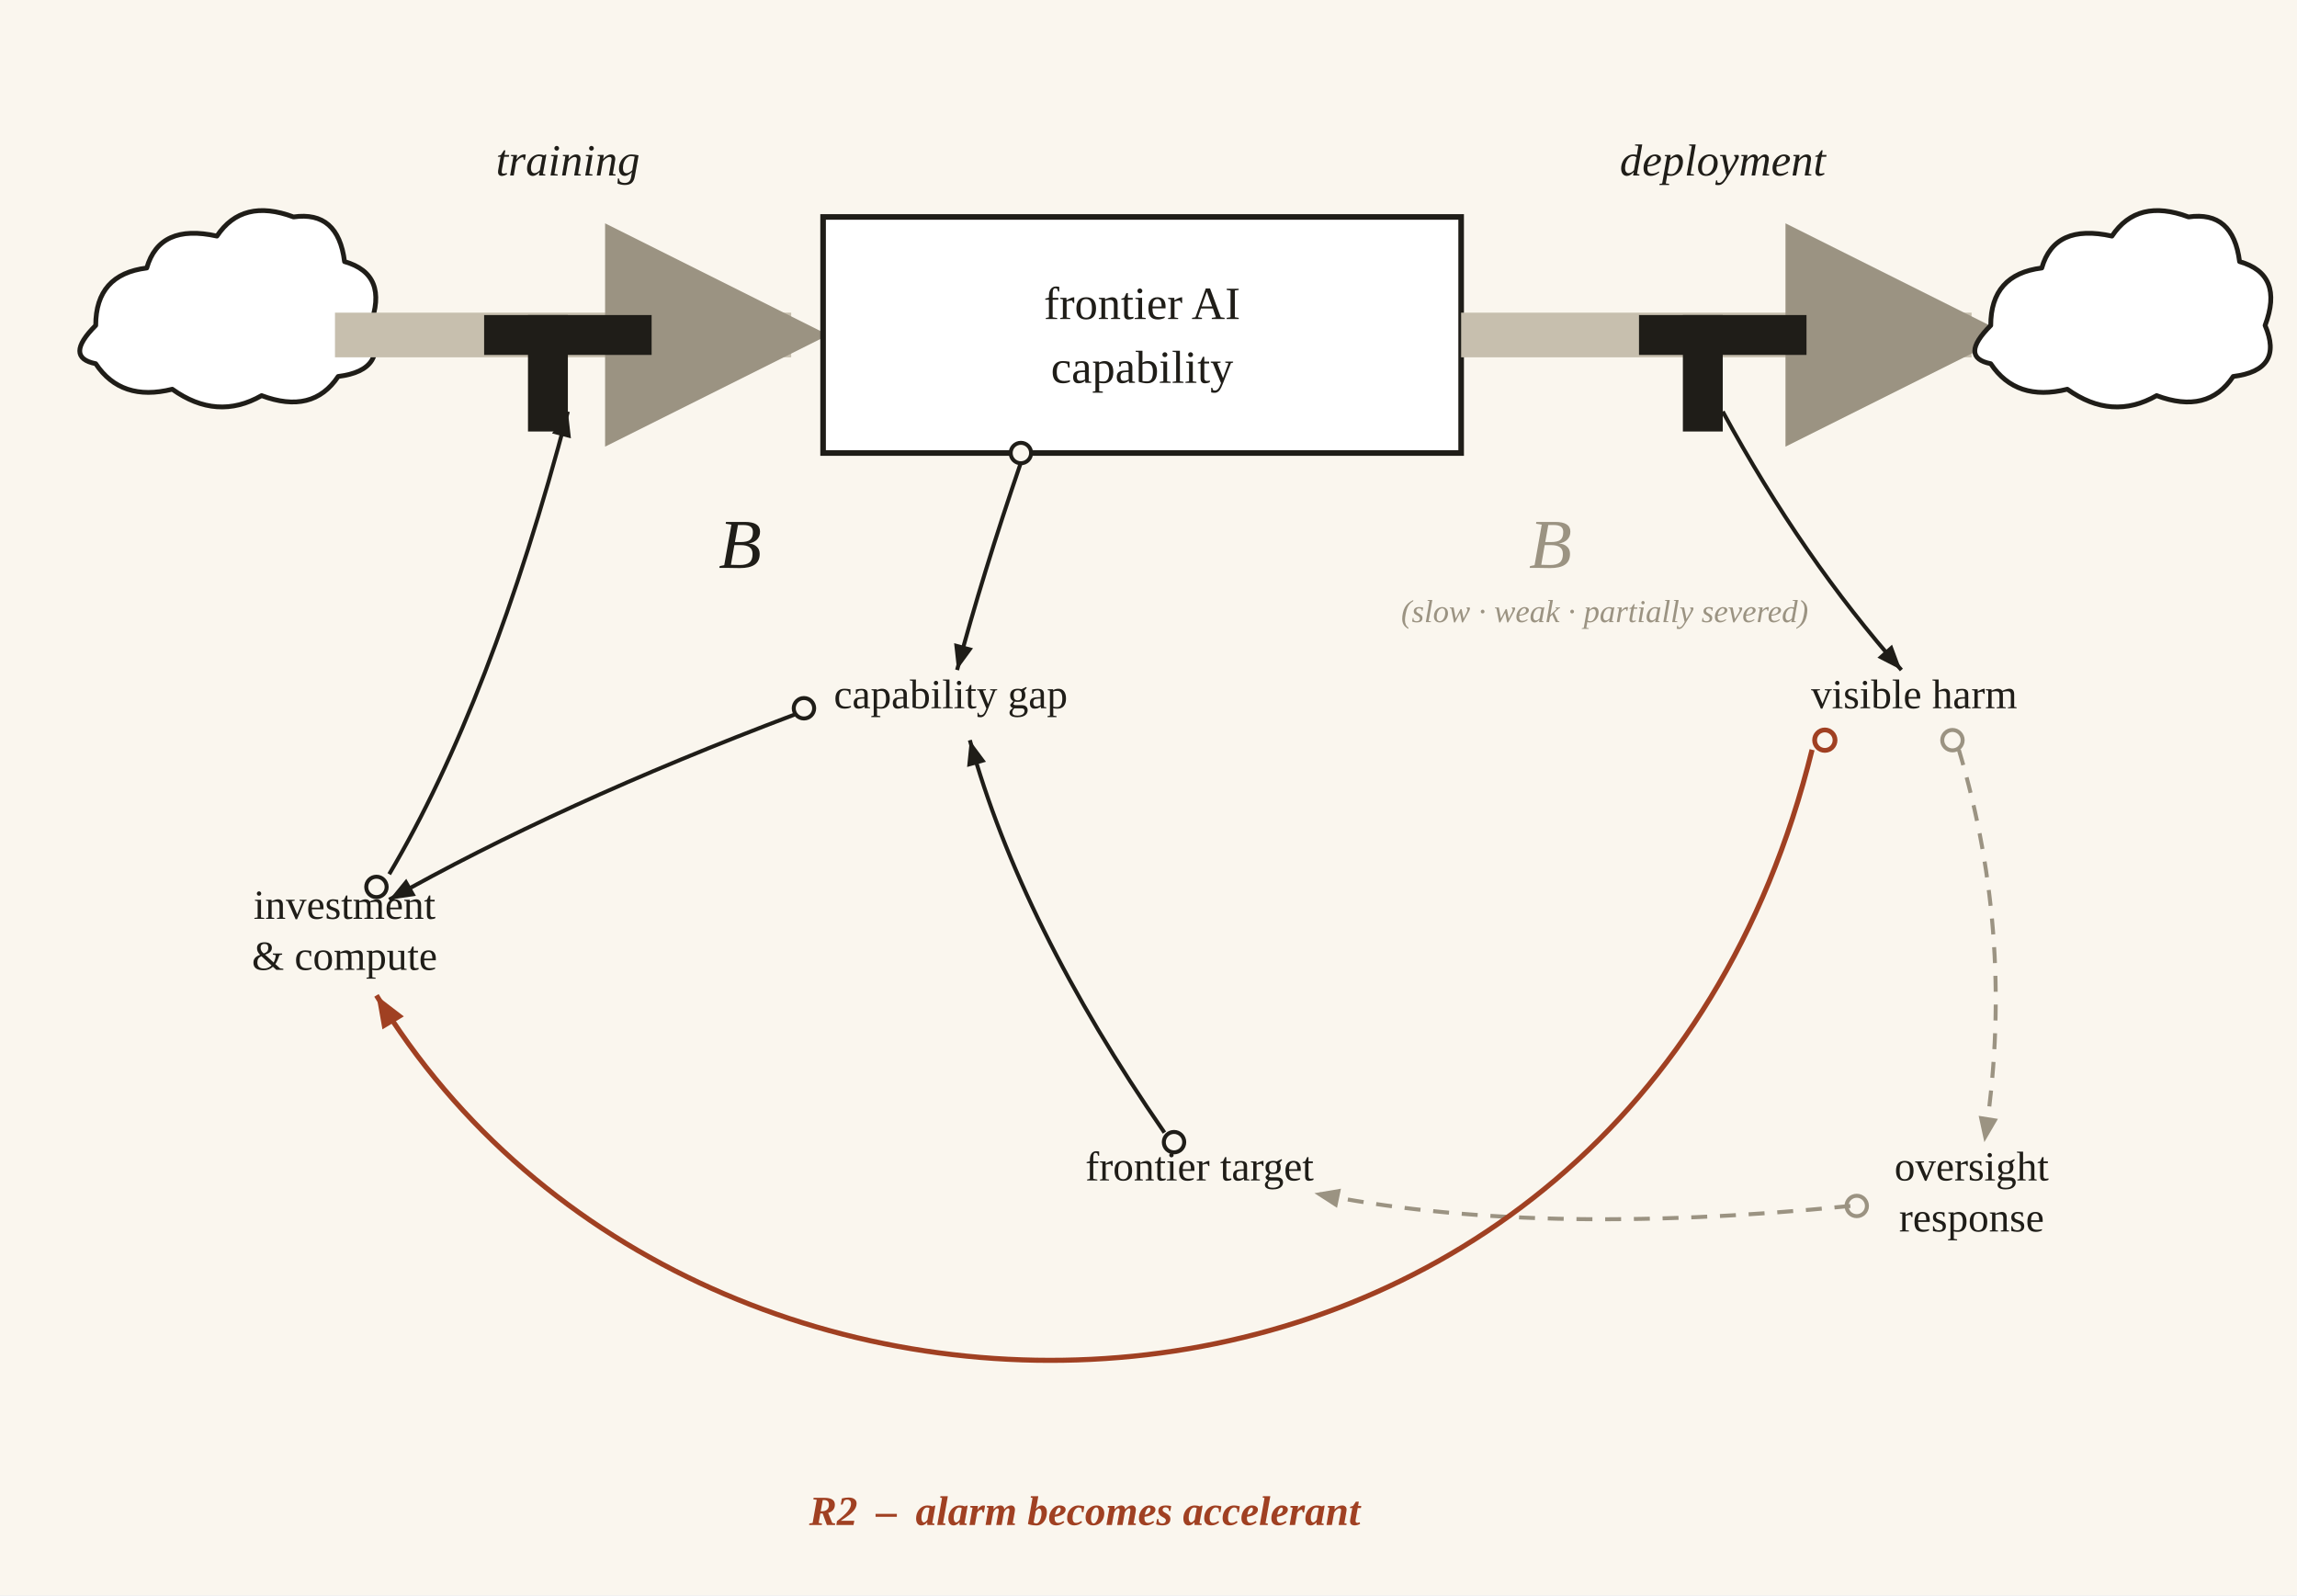
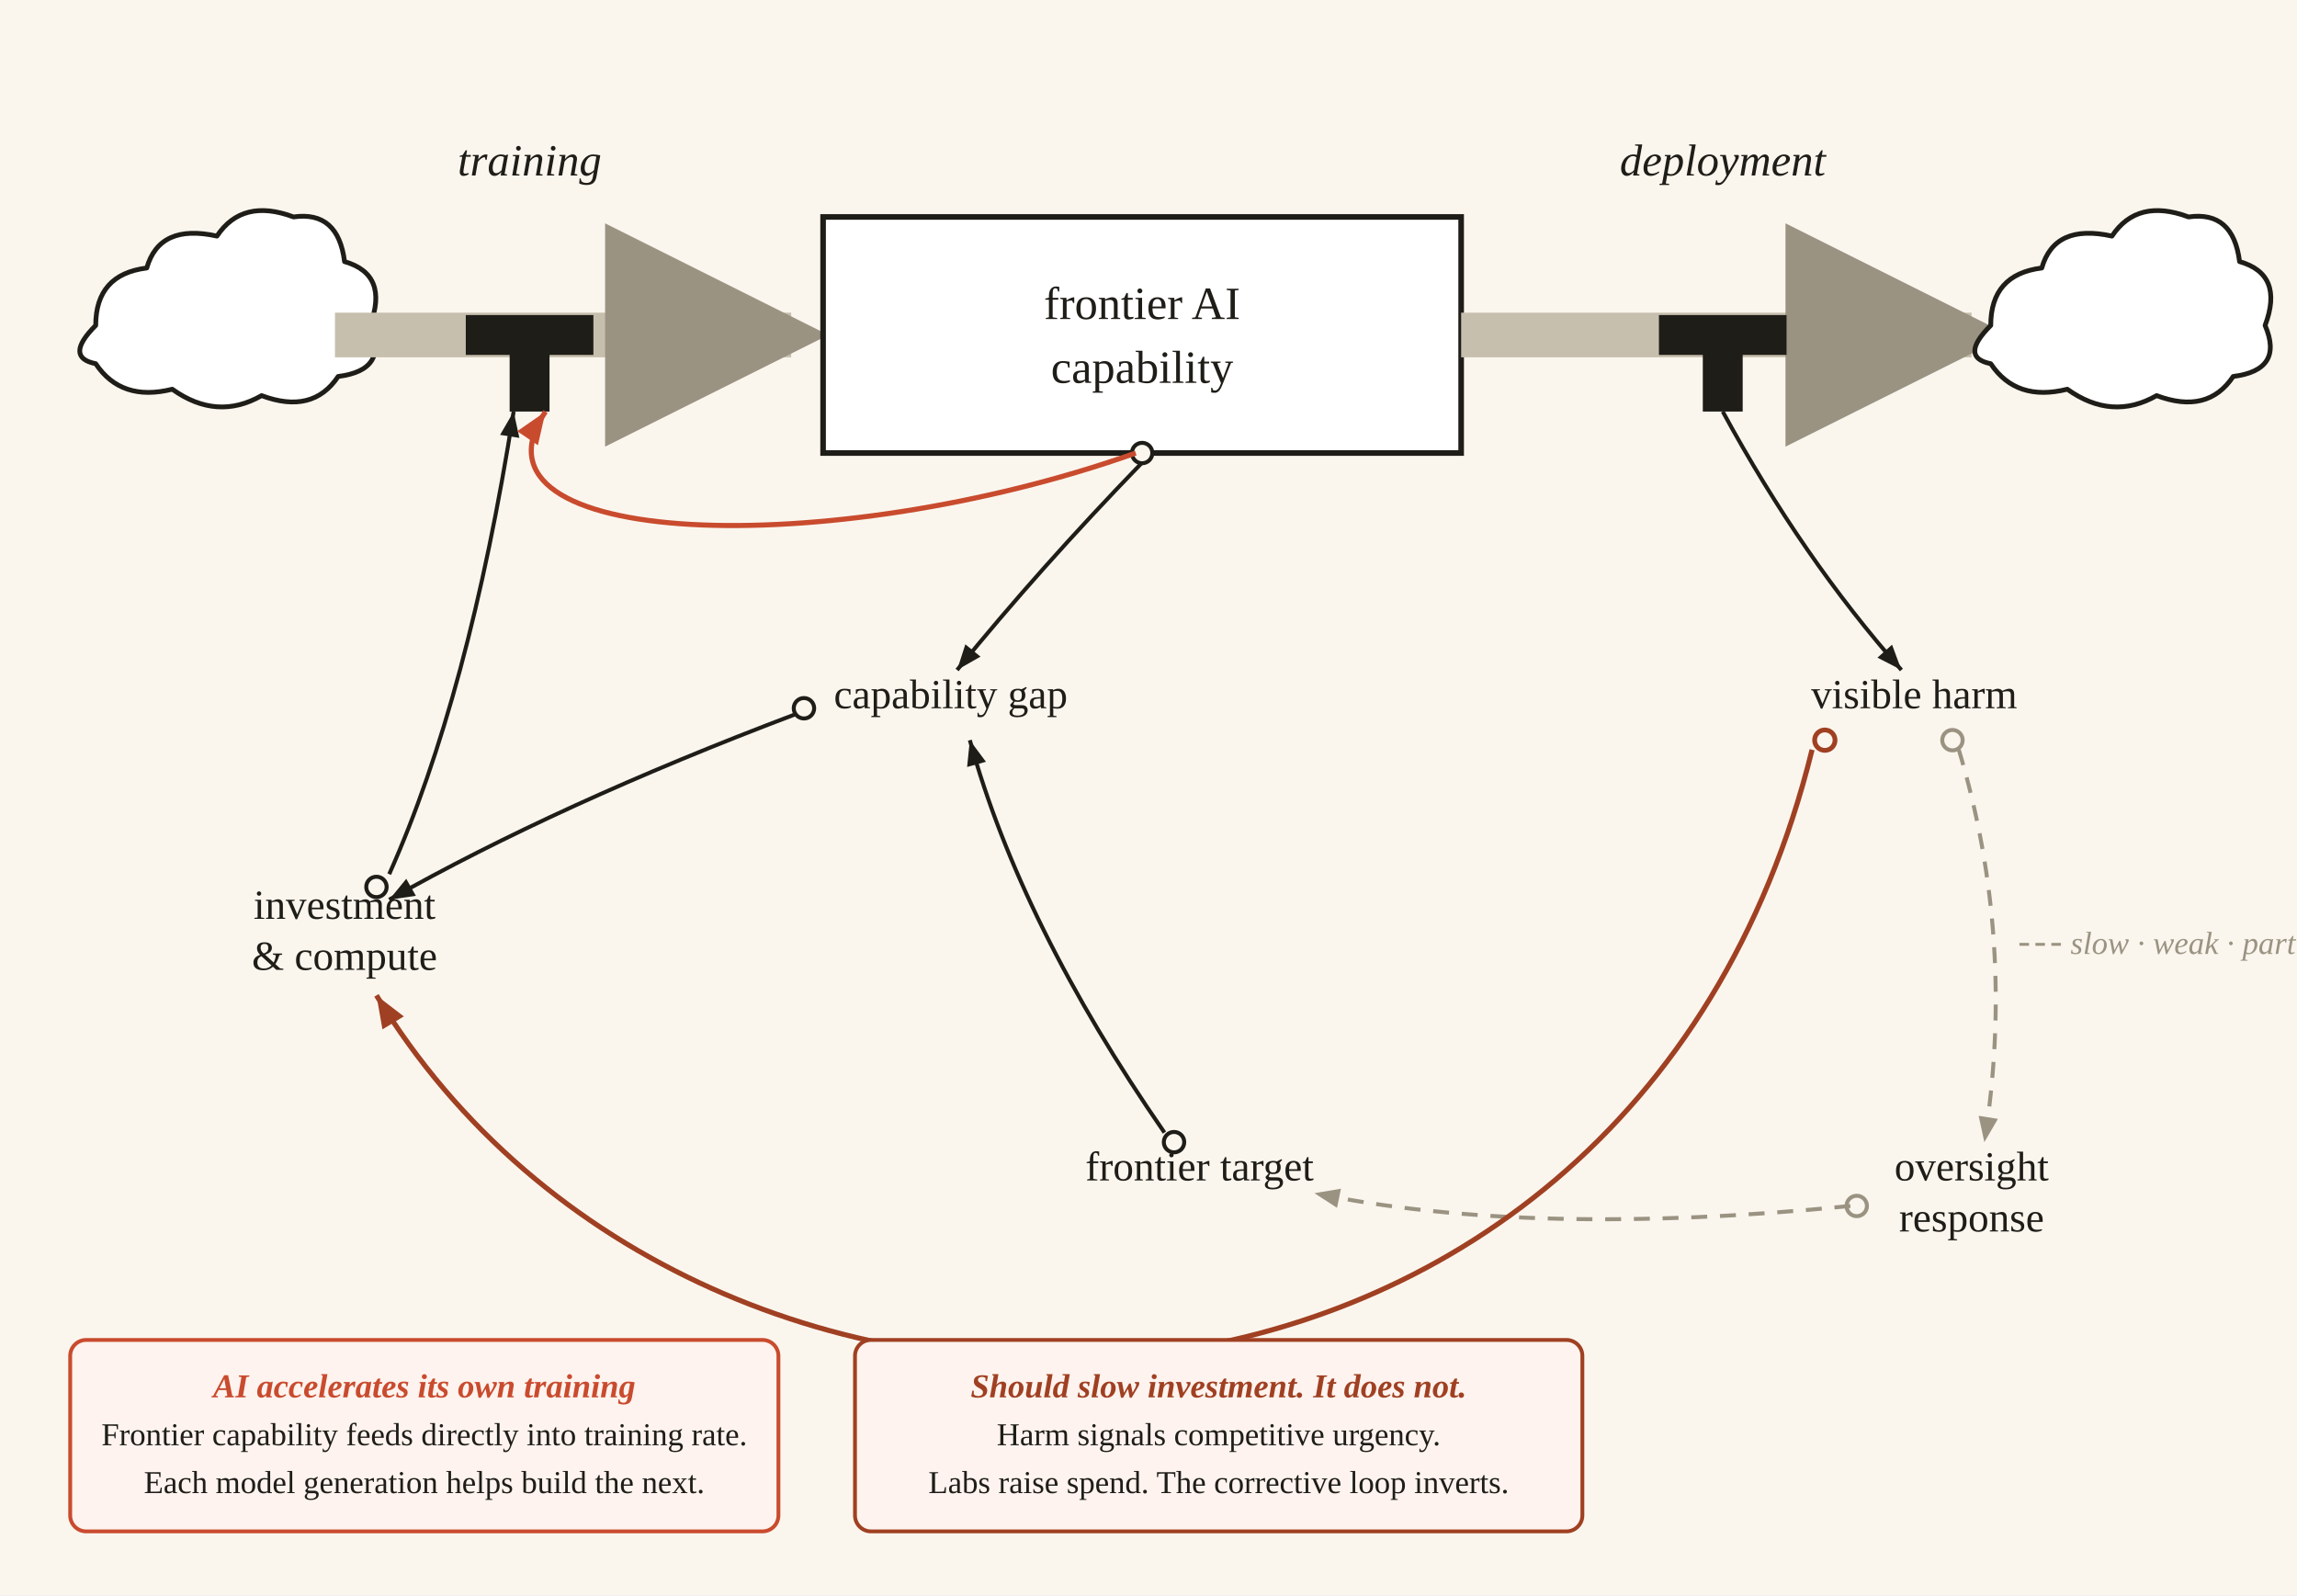
<svg xmlns="http://www.w3.org/2000/svg" viewBox="0 0 720 500" role="img" aria-labelledby="viz-loops-title viz-loops-desc">
  <defs>
    <marker id="d6-flow-head" viewBox="0 0 12 12" refX="10" refY="6" markerWidth="5" markerHeight="5" orient="auto" markerUnits="strokeWidth">
      <path d="M 0 0 L 12 6 L 0 12 z" fill="#9B9382" />
    </marker>
    <marker id="d6-info-head" viewBox="0 0 10 10" refX="9" refY="5" markerWidth="7" markerHeight="7" orient="auto" markerUnits="strokeWidth">
      <path d="M 0 1.5 L 9 5 L 0 8.5 z" fill="#1f1d18" />
    </marker>
    <marker id="d6-info-head-faded" viewBox="0 0 10 10" refX="9" refY="5" markerWidth="7" markerHeight="7" orient="auto" markerUnits="strokeWidth">
      <path d="M 0 1.5 L 9 5 L 0 8.5 z" fill="#9B9382" />
    </marker>
    <marker id="d6-info-head-r2" viewBox="0 0 10 10" refX="9" refY="5" markerWidth="7" markerHeight="7" orient="auto" markerUnits="strokeWidth">
      <path d="M 0 1.5 L 9 5 L 0 8.5 z" fill="#A04022" />
    </marker>
+     <marker id="d6-info-head-r1" viewBox="0 0 10 10" refX="9" refY="5" markerWidth="7" markerHeight="7" orient="auto" markerUnits="strokeWidth">
+       <path d="M 0 1.5 L 9 5 L 0 8.5 z" fill="#C94B2E" />
+     </marker>
  </defs>
  <rect x="0" y="0" width="720" height="500" fill="#FAF6EE" />
  <path d="M 30 102 q 0 -16 16 -18 q 4 -14 22 -10 q 8 -12 24 -6 q 14 -2 16 14 q 14 4 8 20 q 6 14 -10 16 q -8 12 -24 6 q -14 8 -28 -2 q -16 4 -24 -8 q -10 -2 0 -12 z" fill="#FFFFFF" stroke="#1f1d18" stroke-width="1.5" stroke-linejoin="round" />
  <line x1="105" y1="105" x2="248" y2="105" stroke="#C7BFAE" stroke-width="14" stroke-linecap="butt" marker-end="url(#d6-flow-head)" />
-   <text x="178" y="55" text-anchor="middle" font-family="Georgia, 'Times New Roman', serif" font-size="14" font-style="italic" fill="#1f1d18">training</text>
+   <text x="166" y="55" text-anchor="middle" font-family="Georgia, 'Times New Roman', serif" font-size="14" font-style="italic" fill="#1f1d18">training</text>
  <rect x="258" y="68" width="200" height="74" fill="#FFFFFF" stroke="#1f1d18" stroke-width="1.75" />
  <text x="358" y="100" text-anchor="middle" font-family="Georgia, 'Times New Roman', serif" font-size="14.5" fill="#1f1d18">frontier AI</text>
  <text x="358" y="120" text-anchor="middle" font-family="Georgia, 'Times New Roman', serif" font-size="14.5" fill="#1f1d18">capability</text>
  <line x1="458" y1="105" x2="618" y2="105" stroke="#C7BFAE" stroke-width="14" stroke-linecap="butt" marker-end="url(#d6-flow-head)" />
  <text x="540" y="55" text-anchor="middle" font-family="Georgia, 'Times New Roman', serif" font-size="14" font-style="italic" fill="#1f1d18">deployment</text>
  <path d="M 624 102 q 0 -16 16 -18 q 4 -14 22 -10 q 8 -12 24 -6 q 14 -2 16 14 q 14 4 8 20 q 6 14 -10 16 q -8 12 -24 6 q -14 8 -28 -2 q -16 4 -24 -8 q -10 -2 0 -12 z" fill="#FFFFFF" stroke="#1f1d18" stroke-width="1.5" stroke-linejoin="round" />
  <text x="108" y="288" text-anchor="middle" font-family="Georgia, 'Times New Roman', serif" font-size="13" fill="#1f1d18">investment</text>
  <text x="108" y="304" text-anchor="middle" font-family="Georgia, 'Times New Roman', serif" font-size="13" fill="#1f1d18">&amp; compute</text>
  <text x="298" y="222" text-anchor="middle" font-family="Georgia, 'Times New Roman', serif" font-size="13" fill="#1f1d18">capability gap</text>
  <text x="376" y="370" text-anchor="middle" font-family="Georgia, 'Times New Roman', serif" font-size="13" fill="#1f1d18">frontier target</text>
  <text x="600" y="222" text-anchor="middle" font-family="Georgia, 'Times New Roman', serif" font-size="13" fill="#1f1d18">visible harm</text>
  <text x="618" y="370" text-anchor="middle" font-family="Georgia, 'Times New Roman', serif" font-size="13" fill="#1f1d18">oversight</text>
  <text x="618" y="386" text-anchor="middle" font-family="Georgia, 'Times New Roman', serif" font-size="13" fill="#1f1d18">response</text>
-   <text x="232" y="178" text-anchor="middle" font-family="Georgia, 'Times New Roman', serif" font-size="22" font-style="italic" fill="#1f1d18">B</text>
-   <text x="486" y="178" text-anchor="middle" font-family="Georgia, 'Times New Roman', serif" font-size="22" font-style="italic" fill="#9B9382">B</text>
-   <g id="d6-t-training" stroke="#1f1d18" stroke-linecap="square">
-     <line x1="158" y1="105" x2="198" y2="105" stroke-width="12.5" />
-     <line x1="171.75" y1="105" x2="171.75" y2="129" stroke-width="12.5" />
+   <g id="d6-t-training" stroke="#1f1d18" stroke-linecap="butt">
+     <line x1="146" y1="105" x2="186" y2="105" stroke-width="12.5" />
+     <line x1="166" y1="105" x2="166" y2="129" stroke-width="12.5" />
  </g>
-   <g id="d6-t-deployment" stroke="#1f1d18" stroke-linecap="square">
+   <g id="d6-t-deployment" stroke="#1f1d18" stroke-linecap="butt">
    <line x1="520" y1="105" x2="560" y2="105" stroke-width="12.5" />
-     <line x1="533.75" y1="105" x2="533.75" y2="129" stroke-width="12.5" />
+     <line x1="540" y1="105" x2="540" y2="129" stroke-width="12.5" />
  </g>
-   <circle cx="320" cy="142" r="3.2" fill="#FAF6EE" stroke="#1f1d18" stroke-width="1.25" />
-   <path d="M 320 145 Q 308 180 300 210" stroke="#1f1d18" stroke-width="1.25" fill="none" marker-end="url(#d6-info-head)" />
+   <circle cx="358" cy="142" r="3.2" fill="#FAF6EE" stroke="#1f1d18" stroke-width="1.25" />
+   <path d="M 358 145 Q 326 178 300 210" stroke="#1f1d18" stroke-width="1.25" fill="none" marker-end="url(#d6-info-head)" />
  <circle cx="368" cy="358" r="3.2" fill="#FAF6EE" stroke="#1f1d18" stroke-width="1.25" />
  <path d="M 365 355 Q 320 290 304 232" stroke="#1f1d18" stroke-width="1.25" fill="none" marker-end="url(#d6-info-head)" />
  <circle cx="252" cy="222" r="3.2" fill="#FAF6EE" stroke="#1f1d18" stroke-width="1.25" />
  <path d="M 249 224 Q 175 252 122 282" stroke="#1f1d18" stroke-width="1.25" fill="none" marker-end="url(#d6-info-head)" />
  <circle cx="118" cy="278" r="3.2" fill="#FAF6EE" stroke="#1f1d18" stroke-width="1.25" />
-   <path d="M 122 274 Q 154 220 178 129" stroke="#1f1d18" stroke-width="1.25" fill="none" marker-end="url(#d6-info-head)" />
+   <path d="M 122 274 Q 147 218 161 129" stroke="#1f1d18" stroke-width="1.25" fill="none" marker-end="url(#d6-info-head)" />
  <path d="M 540 129 Q 565 175 596 210" stroke="#1f1d18" stroke-width="1.25" fill="none" marker-end="url(#d6-info-head)" />
  <circle cx="612" cy="232" r="3.2" fill="#FAF6EE" stroke="#9B9382" stroke-width="1.25" />
  <path d="M 614 235 Q 632 295 622 358" stroke="#9B9382" stroke-width="1.25" fill="none" stroke-dasharray="5,4" marker-end="url(#d6-info-head-faded)" />
  <circle cx="582" cy="378" r="3.2" fill="#FAF6EE" stroke="#9B9382" stroke-width="1.25" />
  <path d="M 580 378 Q 480 388 412 374" stroke="#9B9382" stroke-width="1.25" fill="none" stroke-dasharray="5,4" marker-end="url(#d6-info-head-faded)" />
  <circle cx="572" cy="232" r="3.2" fill="#FAF6EE" stroke="#A04022" stroke-width="1.5" />
  <path d="M 568 235 C 510 470, 220 480, 118 312" stroke="#A04022" stroke-width="1.6" fill="none" marker-end="url(#d6-info-head-r2)" />
-   <text x="340" y="478" text-anchor="middle" font-family="Georgia, 'Times New Roman', serif" font-size="13" font-style="italic" font-weight="700" fill="#A04022">R2  –  alarm becomes accelerant</text>
-   <text x="503" y="195" text-anchor="middle" font-family="Georgia, 'Times New Roman', serif" font-size="10" font-style="italic" fill="#9B9382">(slow · weak · partially severed)</text>
+   <rect x="268" y="420" width="228" height="60" rx="5" fill="#FEF3EE" stroke="#A04022" stroke-width="1.2" />
+   <text x="382" y="438" text-anchor="middle" font-family="Georgia, 'Times New Roman', serif" font-size="10.5" font-weight="700" font-style="italic" fill="#A04022">Should slow investment. It does not.</text>
+   <text x="382" y="453" text-anchor="middle" font-family="Georgia, 'Times New Roman', serif" font-size="10" fill="#1f1d18">Harm signals competitive urgency.</text>
+   <text x="382" y="468" text-anchor="middle" font-family="Georgia, 'Times New Roman', serif" font-size="10" fill="#1f1d18">Labs raise spend. The corrective loop inverts.</text>
+   <line x1="633" y1="296" x2="647" y2="296" stroke="#9B9382" stroke-width="0.9" stroke-dasharray="3,2" />
+   <text x="649" y="299" text-anchor="start" font-family="Georgia, 'Times New Roman', serif" font-size="10" font-style="italic" fill="#9B9382">slow · weak · partially severed</text>
+   <path d="M 356 142 C 260 176, 142 172, 171 129" stroke="#C94B2E" stroke-width="1.6" fill="none" marker-end="url(#d6-info-head-r1)" />
+   <rect x="22" y="420" width="222" height="60" rx="5" fill="#FEF3EE" stroke="#C94B2E" stroke-width="1.2" />
+   <text x="133" y="438" text-anchor="middle" font-family="Georgia, 'Times New Roman', serif" font-size="10.5" font-weight="700" font-style="italic" fill="#C94B2E">AI accelerates its own training</text>
+   <text x="133" y="453" text-anchor="middle" font-family="Georgia, 'Times New Roman', serif" font-size="10" fill="#1f1d18">Frontier capability feeds directly into training rate.</text>
+   <text x="133" y="468" text-anchor="middle" font-family="Georgia, 'Times New Roman', serif" font-size="10" fill="#1f1d18">Each model generation helps build the next.</text>
</svg>
